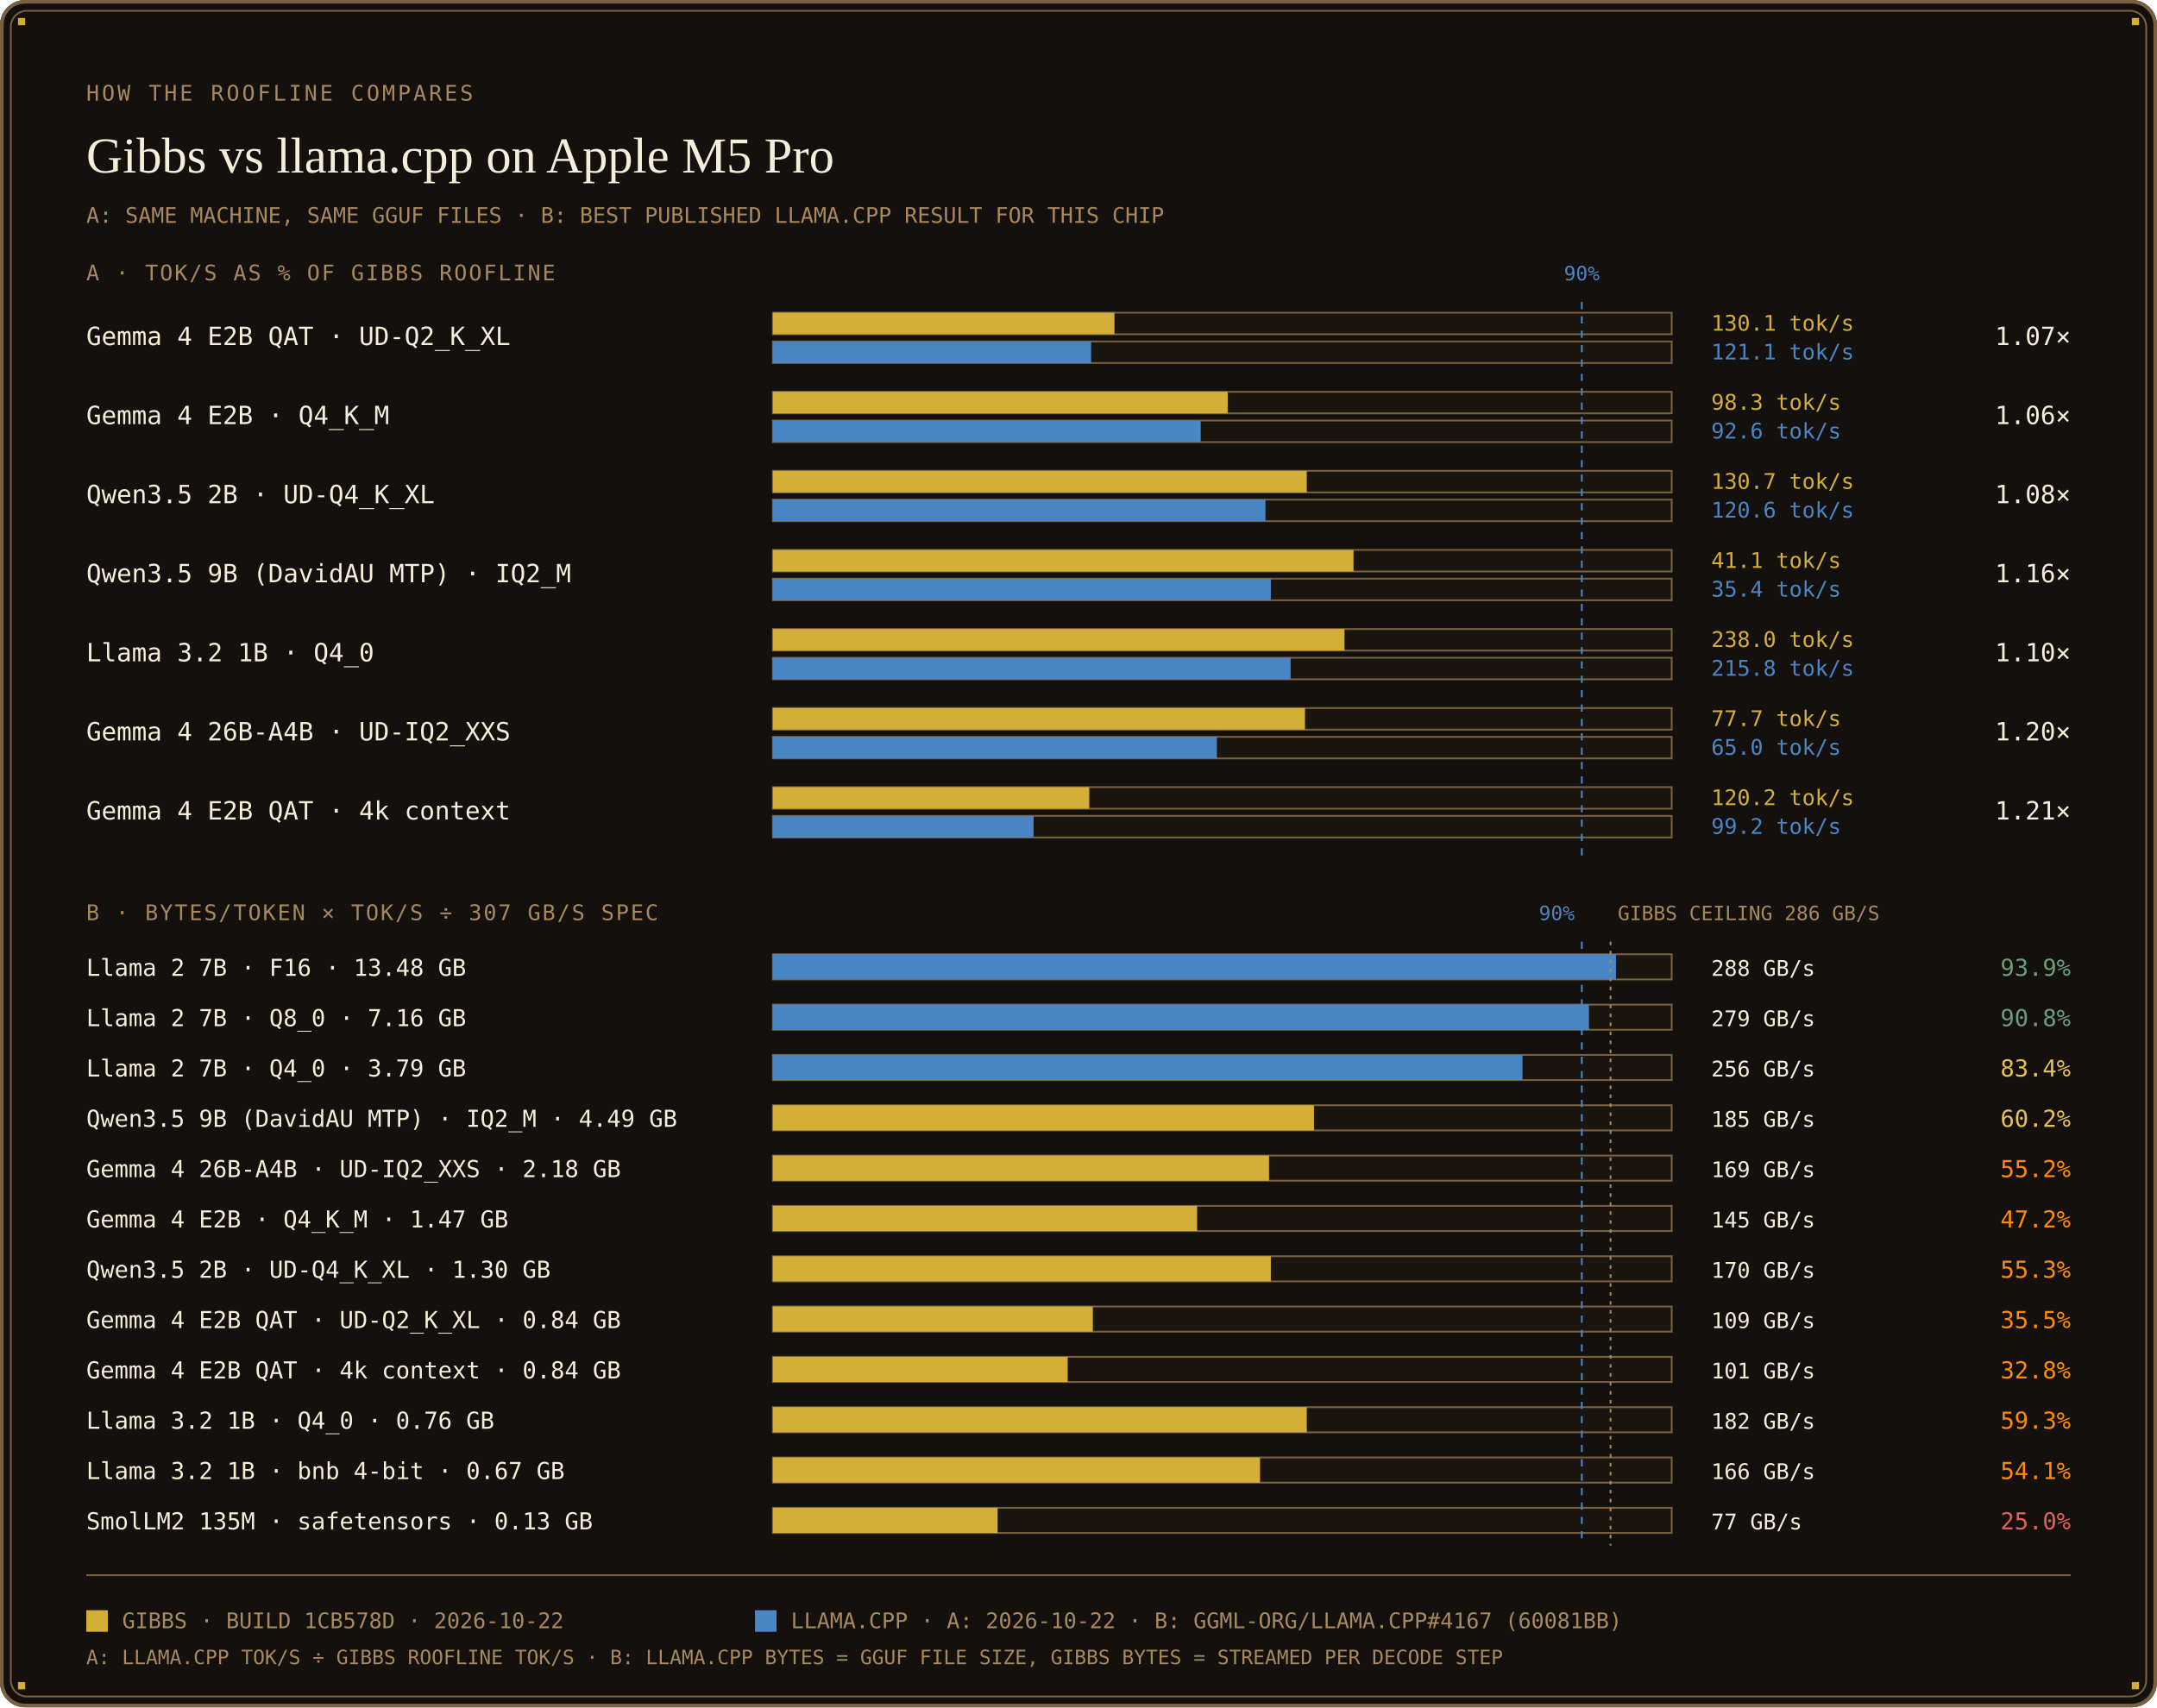
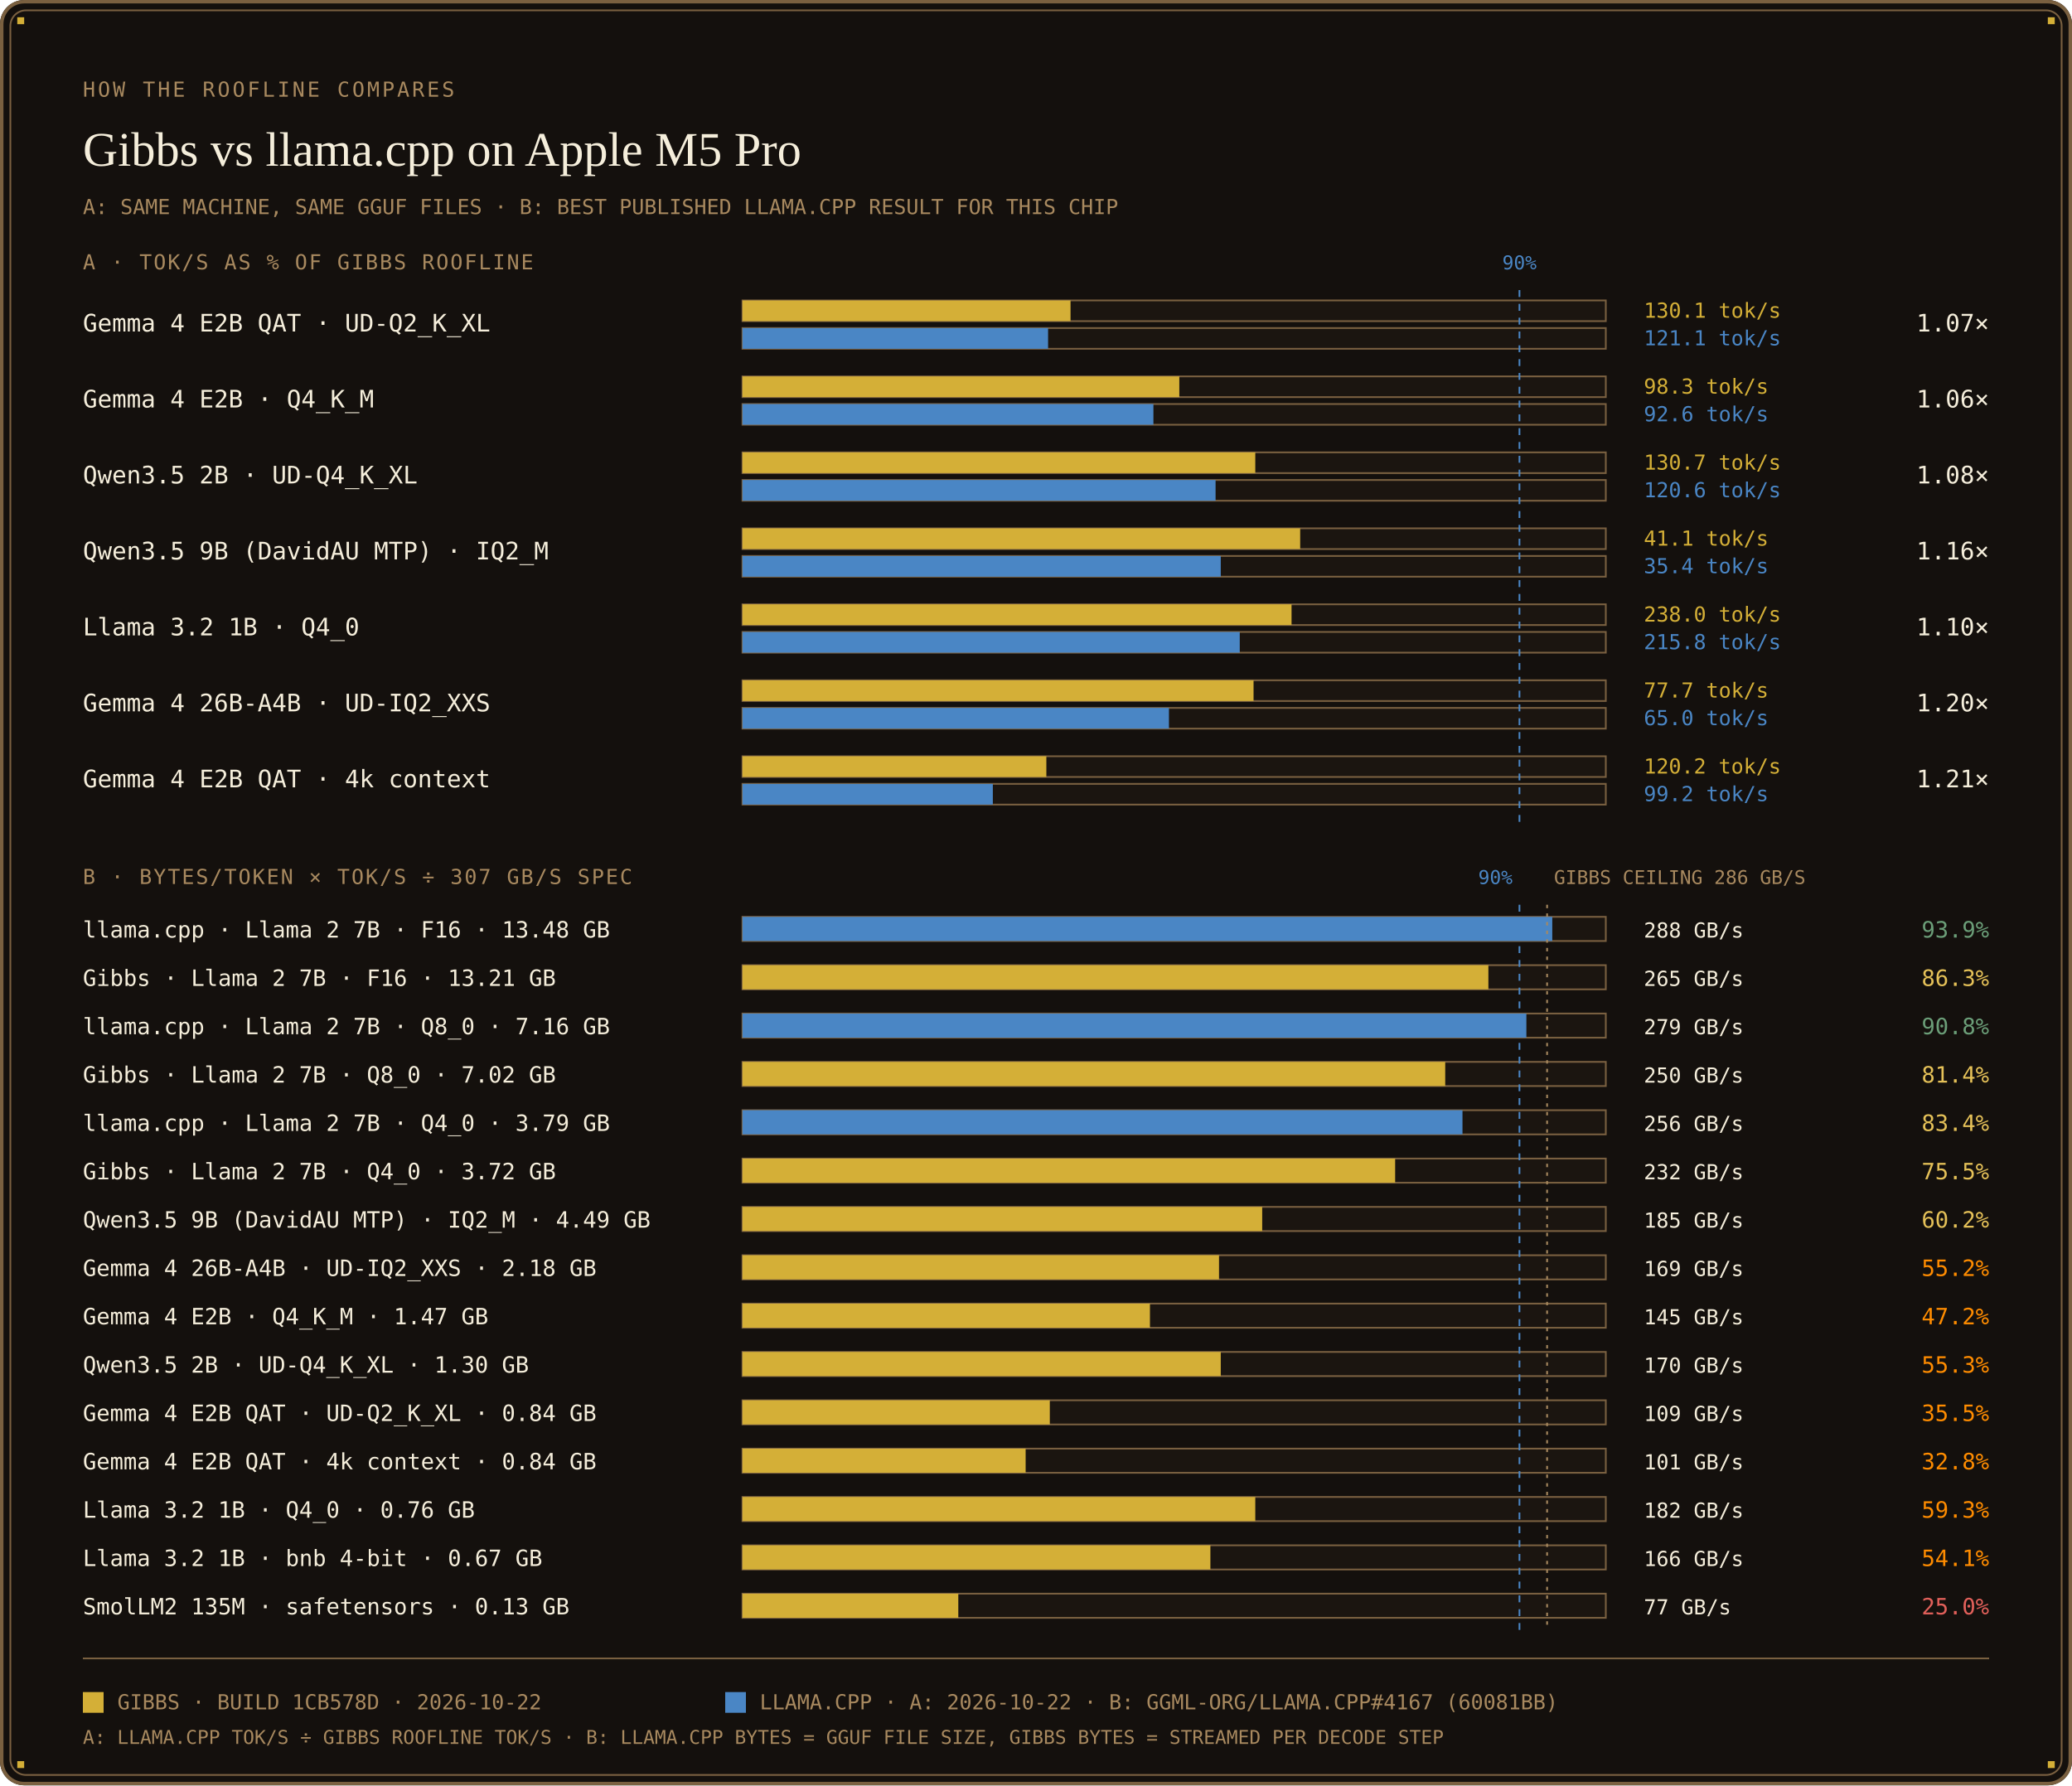
- <svg xmlns="http://www.w3.org/2000/svg" viewBox="0 0 1200 950" width="1200" height="950" role="img" aria-labelledby="gibbs-compare-title gibbs-compare-desc">
+ <svg xmlns="http://www.w3.org/2000/svg" viewBox="0 0 1200 1034" width="1200" height="1034" role="img" aria-labelledby="gibbs-compare-title gibbs-compare-desc">
  <style>text{font-family:'SF Mono','Menlo','DejaVu Sans Mono',monospace}.serif{font-family:'Bodoni 72','Didot','Playfair Display','Bodoni MT',Georgia,'Times New Roman',serif}</style>
-   <rect width="1200" height="950" rx="14" fill="#14100D" />
-   <rect x="1" y="1" width="1198" height="948" rx="13" fill="none" stroke="#7A6040" stroke-width="2" />
-   <rect x="6" y="6" width="1188" height="938" rx="9" fill="none" stroke="#7A6040" stroke-width="1" />
+   <rect width="1200" height="1034" rx="14" fill="#14100D" />
+   <rect x="1" y="1" width="1198" height="1032" rx="13" fill="none" stroke="#7A6040" stroke-width="2" />
+   <rect x="6" y="6" width="1188" height="1022" rx="9" fill="none" stroke="#7A6040" stroke-width="1" />
  <g fill="#D4AF37">
    <rect x="10" y="10" width="4" height="4" />
    <rect x="1186" y="10" width="4" height="4" />
-     <rect x="10" y="936" width="4" height="4" />
-     <rect x="1186" y="936" width="4" height="4" />
+     <rect x="10" y="1020" width="4" height="4" />
+     <rect x="1186" y="1020" width="4" height="4" />
  </g>
  <text x="48" y="56" font-size="12" fill="#A8895F" letter-spacing="0.12em">HOW THE ROOFLINE COMPARES</text>
  <text class="serif" x="48" y="96" font-size="28" fill="#F5EEDB">Gibbs vs llama.cpp on Apple M5 Pro</text>
  <text x="48" y="124" font-size="12" fill="#A8895F">A: SAME MACHINE, SAME GGUF FILES · B: BEST PUBLISHED LLAMA.CPP RESULT FOR THIS CHIP</text>
  <text x="48" y="156" font-size="12" fill="#A8895F" letter-spacing="0.08em">A · TOK/S AS % OF GIBBS ROOFLINE</text>
  <text x="880" y="156" font-size="11" fill="#4A86C5" text-anchor="middle">90%</text>
  <text x="48" y="192" font-size="14" fill="#F5EEDB">Gemma 4 E2B QAT · UD-Q2_K_XL</text>
  <rect x="430" y="174" width="500" height="12" fill="#1B1510" stroke="#7A6040" stroke-width="1" />
  <rect x="430" y="174" width="190" height="12" fill="#D4AF37" />
  <rect x="430" y="190" width="500" height="12" fill="#1B1510" stroke="#7A6040" stroke-width="1" />
  <rect x="430" y="190" width="177" height="12" fill="#4A86C5" />
  <text x="952" y="184" font-size="12" fill="#D4AF37">130.1 tok/s</text>
  <text x="952" y="200" font-size="12" fill="#4A86C5">121.1 tok/s</text>
  <text x="1152" y="192" font-size="14" text-anchor="end" fill="#F5EEDB">1.07×</text>
  <text x="48" y="236" font-size="14" fill="#F5EEDB">Gemma 4 E2B · Q4_K_M</text>
  <rect x="430" y="218" width="500" height="12" fill="#1B1510" stroke="#7A6040" stroke-width="1" />
  <rect x="430" y="218" width="253" height="12" fill="#D4AF37" />
  <rect x="430" y="234" width="500" height="12" fill="#1B1510" stroke="#7A6040" stroke-width="1" />
  <rect x="430" y="234" width="238" height="12" fill="#4A86C5" />
  <text x="952" y="228" font-size="12" fill="#D4AF37">98.3 tok/s</text>
  <text x="952" y="244" font-size="12" fill="#4A86C5">92.6 tok/s</text>
  <text x="1152" y="236" font-size="14" text-anchor="end" fill="#F5EEDB">1.06×</text>
  <text x="48" y="280" font-size="14" fill="#F5EEDB">Qwen3.5 2B · UD-Q4_K_XL</text>
  <rect x="430" y="262" width="500" height="12" fill="#1B1510" stroke="#7A6040" stroke-width="1" />
  <rect x="430" y="262" width="297" height="12" fill="#D4AF37" />
  <rect x="430" y="278" width="500" height="12" fill="#1B1510" stroke="#7A6040" stroke-width="1" />
  <rect x="430" y="278" width="274" height="12" fill="#4A86C5" />
  <text x="952" y="272" font-size="12" fill="#D4AF37">130.7 tok/s</text>
  <text x="952" y="288" font-size="12" fill="#4A86C5">120.6 tok/s</text>
  <text x="1152" y="280" font-size="14" text-anchor="end" fill="#F5EEDB">1.08×</text>
  <text x="48" y="324" font-size="14" fill="#F5EEDB">Qwen3.5 9B (DavidAU MTP) · IQ2_M</text>
  <rect x="430" y="306" width="500" height="12" fill="#1B1510" stroke="#7A6040" stroke-width="1" />
  <rect x="430" y="306" width="323" height="12" fill="#D4AF37" />
  <rect x="430" y="322" width="500" height="12" fill="#1B1510" stroke="#7A6040" stroke-width="1" />
  <rect x="430" y="322" width="277" height="12" fill="#4A86C5" />
  <text x="952" y="316" font-size="12" fill="#D4AF37">41.1 tok/s</text>
  <text x="952" y="332" font-size="12" fill="#4A86C5">35.4 tok/s</text>
  <text x="1152" y="324" font-size="14" text-anchor="end" fill="#F5EEDB">1.16×</text>
  <text x="48" y="368" font-size="14" fill="#F5EEDB">Llama 3.2 1B · Q4_0</text>
  <rect x="430" y="350" width="500" height="12" fill="#1B1510" stroke="#7A6040" stroke-width="1" />
  <rect x="430" y="350" width="318" height="12" fill="#D4AF37" />
  <rect x="430" y="366" width="500" height="12" fill="#1B1510" stroke="#7A6040" stroke-width="1" />
  <rect x="430" y="366" width="288" height="12" fill="#4A86C5" />
  <text x="952" y="360" font-size="12" fill="#D4AF37">238.0 tok/s</text>
  <text x="952" y="376" font-size="12" fill="#4A86C5">215.8 tok/s</text>
  <text x="1152" y="368" font-size="14" text-anchor="end" fill="#F5EEDB">1.10×</text>
  <text x="48" y="412" font-size="14" fill="#F5EEDB">Gemma 4 26B-A4B · UD-IQ2_XXS</text>
  <rect x="430" y="394" width="500" height="12" fill="#1B1510" stroke="#7A6040" stroke-width="1" />
  <rect x="430" y="394" width="296" height="12" fill="#D4AF37" />
  <rect x="430" y="410" width="500" height="12" fill="#1B1510" stroke="#7A6040" stroke-width="1" />
  <rect x="430" y="410" width="247" height="12" fill="#4A86C5" />
  <text x="952" y="404" font-size="12" fill="#D4AF37">77.7 tok/s</text>
  <text x="952" y="420" font-size="12" fill="#4A86C5">65.0 tok/s</text>
  <text x="1152" y="412" font-size="14" text-anchor="end" fill="#F5EEDB">1.20×</text>
  <text x="48" y="456" font-size="14" fill="#F5EEDB">Gemma 4 E2B QAT · 4k context</text>
  <rect x="430" y="438" width="500" height="12" fill="#1B1510" stroke="#7A6040" stroke-width="1" />
  <rect x="430" y="438" width="176" height="12" fill="#D4AF37" />
  <rect x="430" y="454" width="500" height="12" fill="#1B1510" stroke="#7A6040" stroke-width="1" />
  <rect x="430" y="454" width="145" height="12" fill="#4A86C5" />
  <text x="952" y="448" font-size="12" fill="#D4AF37">120.2 tok/s</text>
  <text x="952" y="464" font-size="12" fill="#4A86C5">99.2 tok/s</text>
  <text x="1152" y="456" font-size="14" text-anchor="end" fill="#F5EEDB">1.21×</text>
  <line x1="880" y1="168" x2="880" y2="476" stroke="#4A86C5" stroke-width="1" stroke-dasharray="4 4" />
  <text x="48" y="512" font-size="12" fill="#A8895F" letter-spacing="0.08em">B · BYTES/TOKEN × TOK/S ÷ 307 GB/S SPEC</text>
  <text x="876" y="512" font-size="11" fill="#4A86C5" text-anchor="end">90%</text>
  <text x="900" y="512" font-size="11" fill="#A8895F">GIBBS CEILING 286 GB/S</text>
-   <text x="48" y="543" font-size="13" fill="#F5EEDB">Llama 2 7B · F16 · 13.48 GB</text>
+   <text x="48" y="543" font-size="13" fill="#F5EEDB">llama.cpp · Llama 2 7B · F16 · 13.48 GB</text>
  <rect x="430" y="531" width="500" height="14" fill="#1B1510" stroke="#7A6040" stroke-width="1" />
  <rect x="430" y="531" width="469" height="14" fill="#4A86C5" />
  <text x="952" y="543" font-size="12" fill="#F5EEDB">288 GB/s</text>
  <text x="1152" y="543" font-size="13" text-anchor="end" fill="#6B9E78">93.9%</text>
-   <text x="48" y="571" font-size="13" fill="#F5EEDB">Llama 2 7B · Q8_0 · 7.16 GB</text>
+   <text x="48" y="571" font-size="13" fill="#F5EEDB">Gibbs · Llama 2 7B · F16 · 13.21 GB</text>
  <rect x="430" y="559" width="500" height="14" fill="#1B1510" stroke="#7A6040" stroke-width="1" />
-   <rect x="430" y="559" width="454" height="14" fill="#4A86C5" />
-   <text x="952" y="571" font-size="12" fill="#F5EEDB">279 GB/s</text>
-   <text x="1152" y="571" font-size="13" text-anchor="end" fill="#6B9E78">90.8%</text>
-   <text x="48" y="599" font-size="13" fill="#F5EEDB">Llama 2 7B · Q4_0 · 3.79 GB</text>
+   <rect x="430" y="559" width="432" height="14" fill="#D4AF37" />
+   <text x="952" y="571" font-size="12" fill="#F5EEDB">265 GB/s</text>
+   <text x="1152" y="571" font-size="13" text-anchor="end" fill="#E5C158">86.3%</text>
+   <text x="48" y="599" font-size="13" fill="#F5EEDB">llama.cpp · Llama 2 7B · Q8_0 · 7.16 GB</text>
  <rect x="430" y="587" width="500" height="14" fill="#1B1510" stroke="#7A6040" stroke-width="1" />
-   <rect x="430" y="587" width="417" height="14" fill="#4A86C5" />
-   <text x="952" y="599" font-size="12" fill="#F5EEDB">256 GB/s</text>
-   <text x="1152" y="599" font-size="13" text-anchor="end" fill="#E5C158">83.4%</text>
-   <text x="48" y="627" font-size="13" fill="#F5EEDB">Qwen3.5 9B (DavidAU MTP) · IQ2_M · 4.49 GB</text>
+   <rect x="430" y="587" width="454" height="14" fill="#4A86C5" />
+   <text x="952" y="599" font-size="12" fill="#F5EEDB">279 GB/s</text>
+   <text x="1152" y="599" font-size="13" text-anchor="end" fill="#6B9E78">90.8%</text>
+   <text x="48" y="627" font-size="13" fill="#F5EEDB">Gibbs · Llama 2 7B · Q8_0 · 7.02 GB</text>
  <rect x="430" y="615" width="500" height="14" fill="#1B1510" stroke="#7A6040" stroke-width="1" />
-   <rect x="430" y="615" width="301" height="14" fill="#D4AF37" />
-   <text x="952" y="627" font-size="12" fill="#F5EEDB">185 GB/s</text>
-   <text x="1152" y="627" font-size="13" text-anchor="end" fill="#E5C158">60.2%</text>
-   <text x="48" y="655" font-size="13" fill="#F5EEDB">Gemma 4 26B-A4B · UD-IQ2_XXS · 2.18 GB</text>
+   <rect x="430" y="615" width="407" height="14" fill="#D4AF37" />
+   <text x="952" y="627" font-size="12" fill="#F5EEDB">250 GB/s</text>
+   <text x="1152" y="627" font-size="13" text-anchor="end" fill="#E5C158">81.4%</text>
+   <text x="48" y="655" font-size="13" fill="#F5EEDB">llama.cpp · Llama 2 7B · Q4_0 · 3.79 GB</text>
  <rect x="430" y="643" width="500" height="14" fill="#1B1510" stroke="#7A6040" stroke-width="1" />
-   <rect x="430" y="643" width="276" height="14" fill="#D4AF37" />
-   <text x="952" y="655" font-size="12" fill="#F5EEDB">169 GB/s</text>
-   <text x="1152" y="655" font-size="13" text-anchor="end" fill="#FF8C00">55.2%</text>
-   <text x="48" y="683" font-size="13" fill="#F5EEDB">Gemma 4 E2B · Q4_K_M · 1.47 GB</text>
+   <rect x="430" y="643" width="417" height="14" fill="#4A86C5" />
+   <text x="952" y="655" font-size="12" fill="#F5EEDB">256 GB/s</text>
+   <text x="1152" y="655" font-size="13" text-anchor="end" fill="#E5C158">83.4%</text>
+   <text x="48" y="683" font-size="13" fill="#F5EEDB">Gibbs · Llama 2 7B · Q4_0 · 3.72 GB</text>
  <rect x="430" y="671" width="500" height="14" fill="#1B1510" stroke="#7A6040" stroke-width="1" />
-   <rect x="430" y="671" width="236" height="14" fill="#D4AF37" />
-   <text x="952" y="683" font-size="12" fill="#F5EEDB">145 GB/s</text>
-   <text x="1152" y="683" font-size="13" text-anchor="end" fill="#FF8C00">47.2%</text>
-   <text x="48" y="711" font-size="13" fill="#F5EEDB">Qwen3.5 2B · UD-Q4_K_XL · 1.30 GB</text>
+   <rect x="430" y="671" width="378" height="14" fill="#D4AF37" />
+   <text x="952" y="683" font-size="12" fill="#F5EEDB">232 GB/s</text>
+   <text x="1152" y="683" font-size="13" text-anchor="end" fill="#E5C158">75.5%</text>
+   <text x="48" y="711" font-size="13" fill="#F5EEDB">Qwen3.5 9B (DavidAU MTP) · IQ2_M · 4.49 GB</text>
  <rect x="430" y="699" width="500" height="14" fill="#1B1510" stroke="#7A6040" stroke-width="1" />
-   <rect x="430" y="699" width="277" height="14" fill="#D4AF37" />
-   <text x="952" y="711" font-size="12" fill="#F5EEDB">170 GB/s</text>
-   <text x="1152" y="711" font-size="13" text-anchor="end" fill="#FF8C00">55.3%</text>
-   <text x="48" y="739" font-size="13" fill="#F5EEDB">Gemma 4 E2B QAT · UD-Q2_K_XL · 0.84 GB</text>
+   <rect x="430" y="699" width="301" height="14" fill="#D4AF37" />
+   <text x="952" y="711" font-size="12" fill="#F5EEDB">185 GB/s</text>
+   <text x="1152" y="711" font-size="13" text-anchor="end" fill="#E5C158">60.2%</text>
+   <text x="48" y="739" font-size="13" fill="#F5EEDB">Gemma 4 26B-A4B · UD-IQ2_XXS · 2.18 GB</text>
  <rect x="430" y="727" width="500" height="14" fill="#1B1510" stroke="#7A6040" stroke-width="1" />
-   <rect x="430" y="727" width="178" height="14" fill="#D4AF37" />
-   <text x="952" y="739" font-size="12" fill="#F5EEDB">109 GB/s</text>
-   <text x="1152" y="739" font-size="13" text-anchor="end" fill="#FF8C00">35.5%</text>
-   <text x="48" y="767" font-size="13" fill="#F5EEDB">Gemma 4 E2B QAT · 4k context · 0.84 GB</text>
+   <rect x="430" y="727" width="276" height="14" fill="#D4AF37" />
+   <text x="952" y="739" font-size="12" fill="#F5EEDB">169 GB/s</text>
+   <text x="1152" y="739" font-size="13" text-anchor="end" fill="#FF8C00">55.2%</text>
+   <text x="48" y="767" font-size="13" fill="#F5EEDB">Gemma 4 E2B · Q4_K_M · 1.47 GB</text>
  <rect x="430" y="755" width="500" height="14" fill="#1B1510" stroke="#7A6040" stroke-width="1" />
-   <rect x="430" y="755" width="164" height="14" fill="#D4AF37" />
-   <text x="952" y="767" font-size="12" fill="#F5EEDB">101 GB/s</text>
-   <text x="1152" y="767" font-size="13" text-anchor="end" fill="#FF8C00">32.8%</text>
-   <text x="48" y="795" font-size="13" fill="#F5EEDB">Llama 3.2 1B · Q4_0 · 0.76 GB</text>
+   <rect x="430" y="755" width="236" height="14" fill="#D4AF37" />
+   <text x="952" y="767" font-size="12" fill="#F5EEDB">145 GB/s</text>
+   <text x="1152" y="767" font-size="13" text-anchor="end" fill="#FF8C00">47.2%</text>
+   <text x="48" y="795" font-size="13" fill="#F5EEDB">Qwen3.5 2B · UD-Q4_K_XL · 1.30 GB</text>
  <rect x="430" y="783" width="500" height="14" fill="#1B1510" stroke="#7A6040" stroke-width="1" />
-   <rect x="430" y="783" width="297" height="14" fill="#D4AF37" />
-   <text x="952" y="795" font-size="12" fill="#F5EEDB">182 GB/s</text>
-   <text x="1152" y="795" font-size="13" text-anchor="end" fill="#FF8C00">59.3%</text>
-   <text x="48" y="823" font-size="13" fill="#F5EEDB">Llama 3.2 1B · bnb 4-bit · 0.67 GB</text>
+   <rect x="430" y="783" width="277" height="14" fill="#D4AF37" />
+   <text x="952" y="795" font-size="12" fill="#F5EEDB">170 GB/s</text>
+   <text x="1152" y="795" font-size="13" text-anchor="end" fill="#FF8C00">55.3%</text>
+   <text x="48" y="823" font-size="13" fill="#F5EEDB">Gemma 4 E2B QAT · UD-Q2_K_XL · 0.84 GB</text>
  <rect x="430" y="811" width="500" height="14" fill="#1B1510" stroke="#7A6040" stroke-width="1" />
-   <rect x="430" y="811" width="271" height="14" fill="#D4AF37" />
-   <text x="952" y="823" font-size="12" fill="#F5EEDB">166 GB/s</text>
-   <text x="1152" y="823" font-size="13" text-anchor="end" fill="#FF8C00">54.1%</text>
-   <text x="48" y="851" font-size="13" fill="#F5EEDB">SmolLM2 135M · safetensors · 0.13 GB</text>
+   <rect x="430" y="811" width="178" height="14" fill="#D4AF37" />
+   <text x="952" y="823" font-size="12" fill="#F5EEDB">109 GB/s</text>
+   <text x="1152" y="823" font-size="13" text-anchor="end" fill="#FF8C00">35.5%</text>
+   <text x="48" y="851" font-size="13" fill="#F5EEDB">Gemma 4 E2B QAT · 4k context · 0.84 GB</text>
  <rect x="430" y="839" width="500" height="14" fill="#1B1510" stroke="#7A6040" stroke-width="1" />
-   <rect x="430" y="839" width="125" height="14" fill="#D4AF37" />
-   <text x="952" y="851" font-size="12" fill="#F5EEDB">77 GB/s</text>
-   <text x="1152" y="851" font-size="13" text-anchor="end" fill="#E2605A">25.0%</text>
-   <line x1="880" y1="524" x2="880" y2="860" stroke="#4A86C5" stroke-width="1" stroke-dasharray="4 4" />
-   <line x1="896" y1="524" x2="896" y2="860" stroke="#A8895F" stroke-width="1" stroke-dasharray="2 3" />
-   <rect x="48" y="876" width="1104" height="1" fill="#7A6040" />
-   <rect x="48" y="896" width="12" height="12" fill="#D4AF37" />
-   <text x="68" y="906" font-size="12" fill="#A8895F">GIBBS · BUILD 1CB578D · 2026-10-22</text>
-   <rect x="420" y="896" width="12" height="12" fill="#4A86C5" />
-   <text x="440" y="906" font-size="12" fill="#A8895F">LLAMA.CPP · A: 2026-10-22 · B: GGML-ORG/LLAMA.CPP#4167 (60081BB)</text>
-   <text x="48" y="926" font-size="11" fill="#A8895F">A: LLAMA.CPP TOK/S ÷ GIBBS ROOFLINE TOK/S · B: LLAMA.CPP BYTES = GGUF FILE SIZE, GIBBS BYTES = STREAMED PER DECODE STEP</text>
+   <rect x="430" y="839" width="164" height="14" fill="#D4AF37" />
+   <text x="952" y="851" font-size="12" fill="#F5EEDB">101 GB/s</text>
+   <text x="1152" y="851" font-size="13" text-anchor="end" fill="#FF8C00">32.8%</text>
+   <text x="48" y="879" font-size="13" fill="#F5EEDB">Llama 3.2 1B · Q4_0 · 0.76 GB</text>
+   <rect x="430" y="867" width="500" height="14" fill="#1B1510" stroke="#7A6040" stroke-width="1" />
+   <rect x="430" y="867" width="297" height="14" fill="#D4AF37" />
+   <text x="952" y="879" font-size="12" fill="#F5EEDB">182 GB/s</text>
+   <text x="1152" y="879" font-size="13" text-anchor="end" fill="#FF8C00">59.3%</text>
+   <text x="48" y="907" font-size="13" fill="#F5EEDB">Llama 3.2 1B · bnb 4-bit · 0.67 GB</text>
+   <rect x="430" y="895" width="500" height="14" fill="#1B1510" stroke="#7A6040" stroke-width="1" />
+   <rect x="430" y="895" width="271" height="14" fill="#D4AF37" />
+   <text x="952" y="907" font-size="12" fill="#F5EEDB">166 GB/s</text>
+   <text x="1152" y="907" font-size="13" text-anchor="end" fill="#FF8C00">54.1%</text>
+   <text x="48" y="935" font-size="13" fill="#F5EEDB">SmolLM2 135M · safetensors · 0.13 GB</text>
+   <rect x="430" y="923" width="500" height="14" fill="#1B1510" stroke="#7A6040" stroke-width="1" />
+   <rect x="430" y="923" width="125" height="14" fill="#D4AF37" />
+   <text x="952" y="935" font-size="12" fill="#F5EEDB">77 GB/s</text>
+   <text x="1152" y="935" font-size="13" text-anchor="end" fill="#E2605A">25.0%</text>
+   <line x1="880" y1="524" x2="880" y2="944" stroke="#4A86C5" stroke-width="1" stroke-dasharray="4 4" />
+   <line x1="896" y1="524" x2="896" y2="944" stroke="#A8895F" stroke-width="1" stroke-dasharray="2 3" />
+   <rect x="48" y="960" width="1104" height="1" fill="#7A6040" />
+   <rect x="48" y="980" width="12" height="12" fill="#D4AF37" />
+   <text x="68" y="990" font-size="12" fill="#A8895F">GIBBS · BUILD 1CB578D · 2026-10-22</text>
+   <rect x="420" y="980" width="12" height="12" fill="#4A86C5" />
+   <text x="440" y="990" font-size="12" fill="#A8895F">LLAMA.CPP · A: 2026-10-22 · B: GGML-ORG/LLAMA.CPP#4167 (60081BB)</text>
+   <text x="48" y="1010" font-size="11" fill="#A8895F">A: LLAMA.CPP TOK/S ÷ GIBBS ROOFLINE TOK/S · B: LLAMA.CPP BYTES = GGUF FILE SIZE, GIBBS BYTES = STREAMED PER DECODE STEP</text>
</svg>
